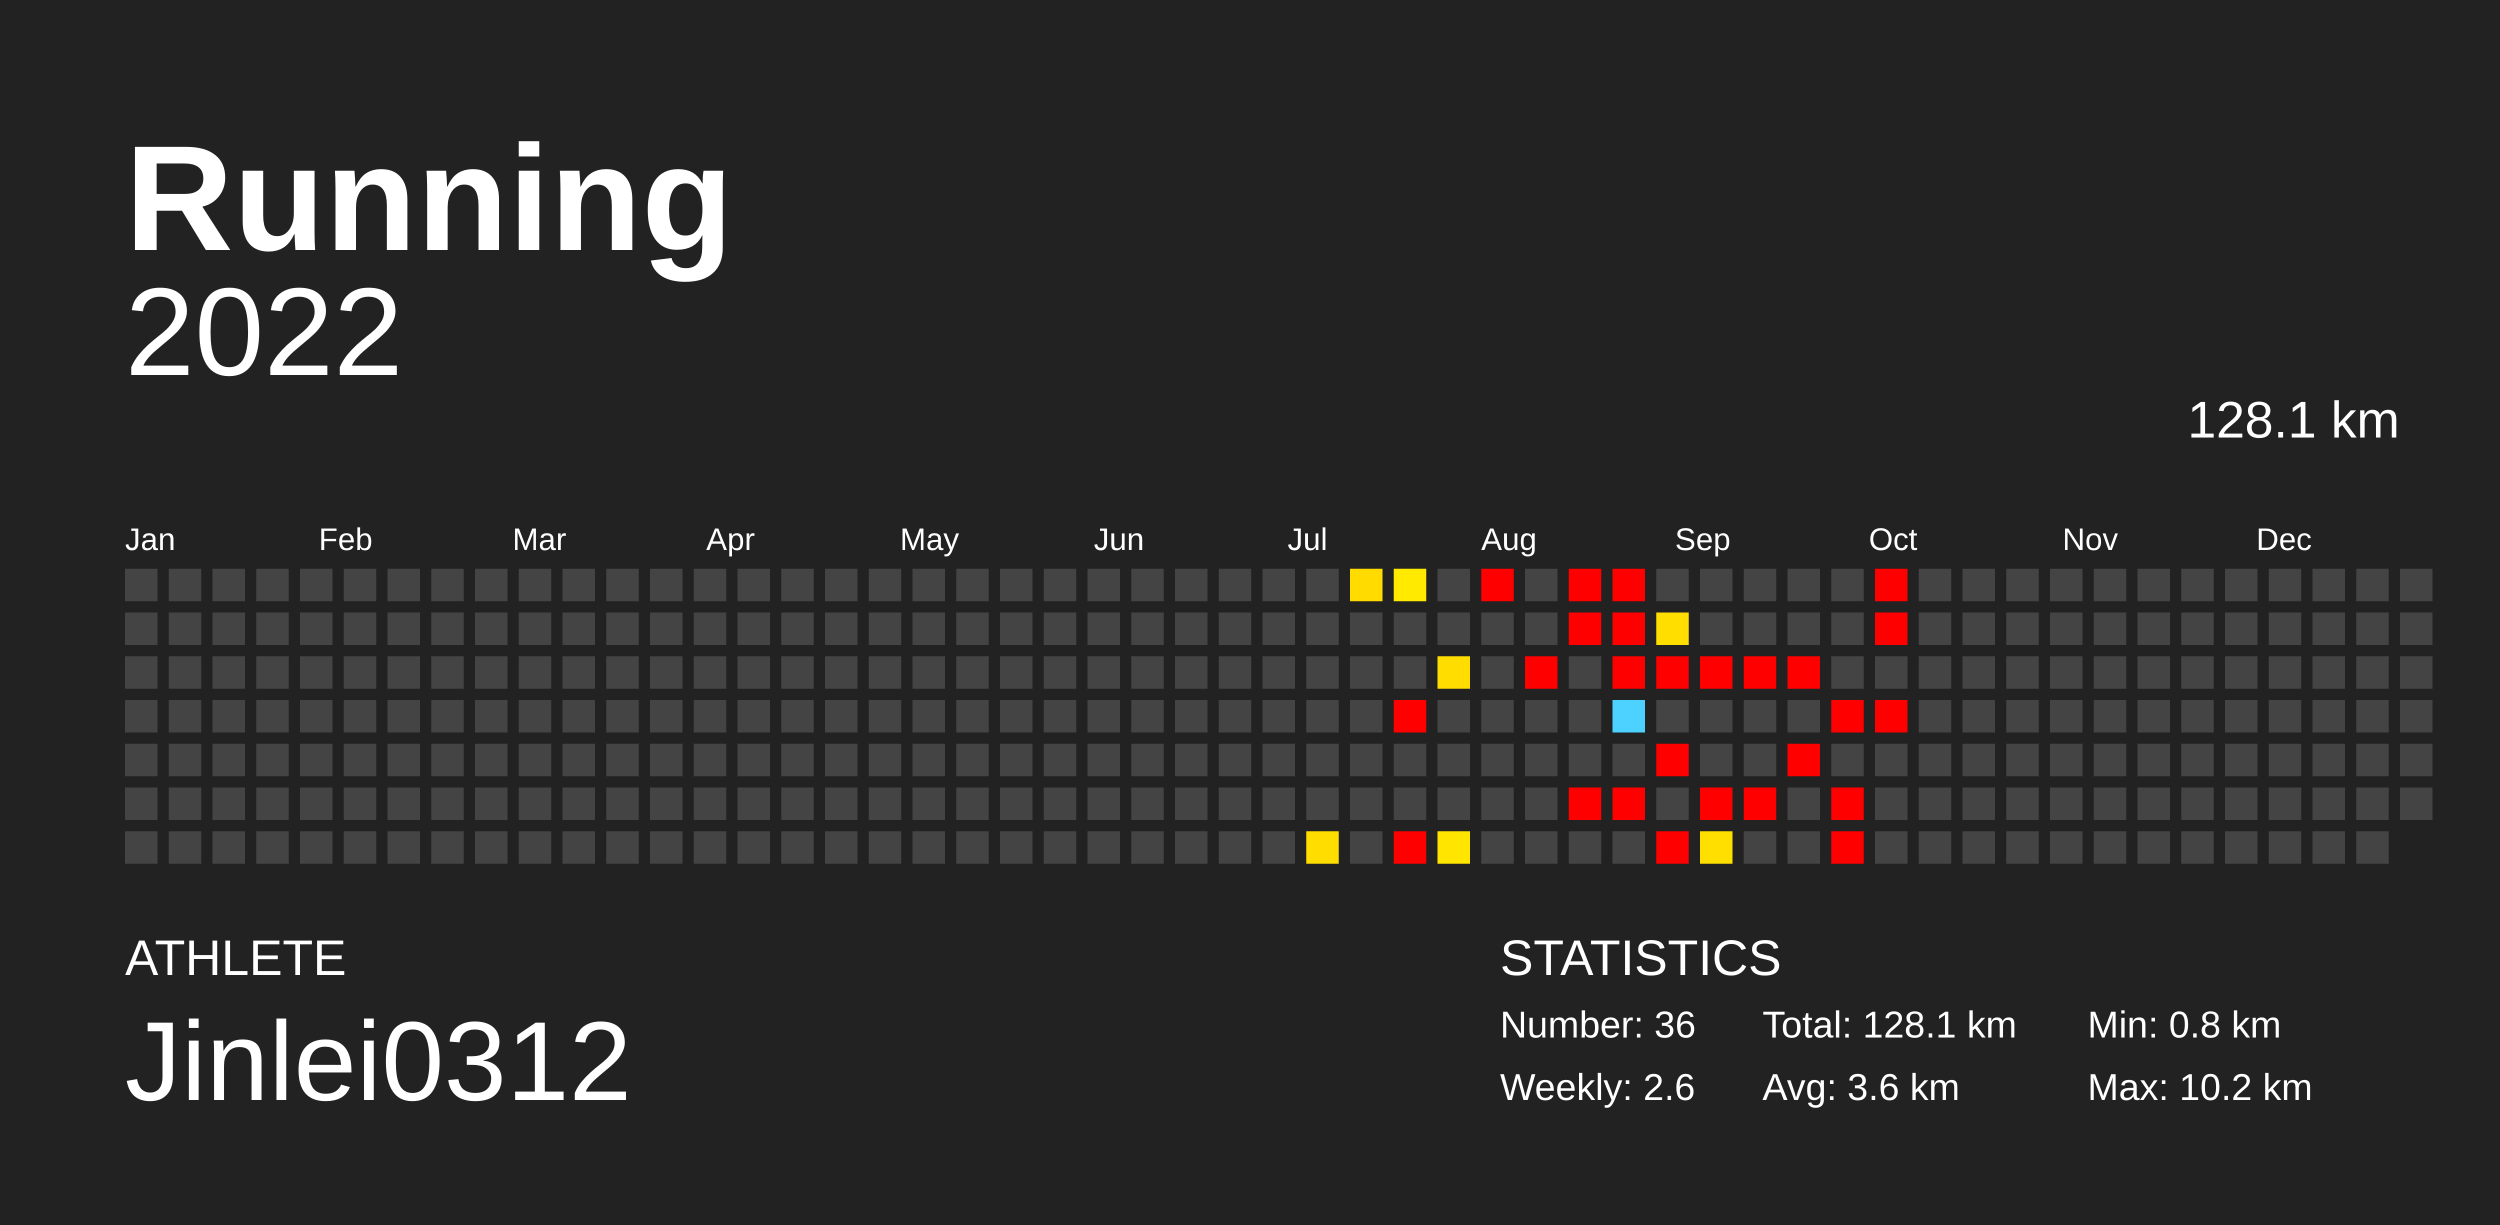
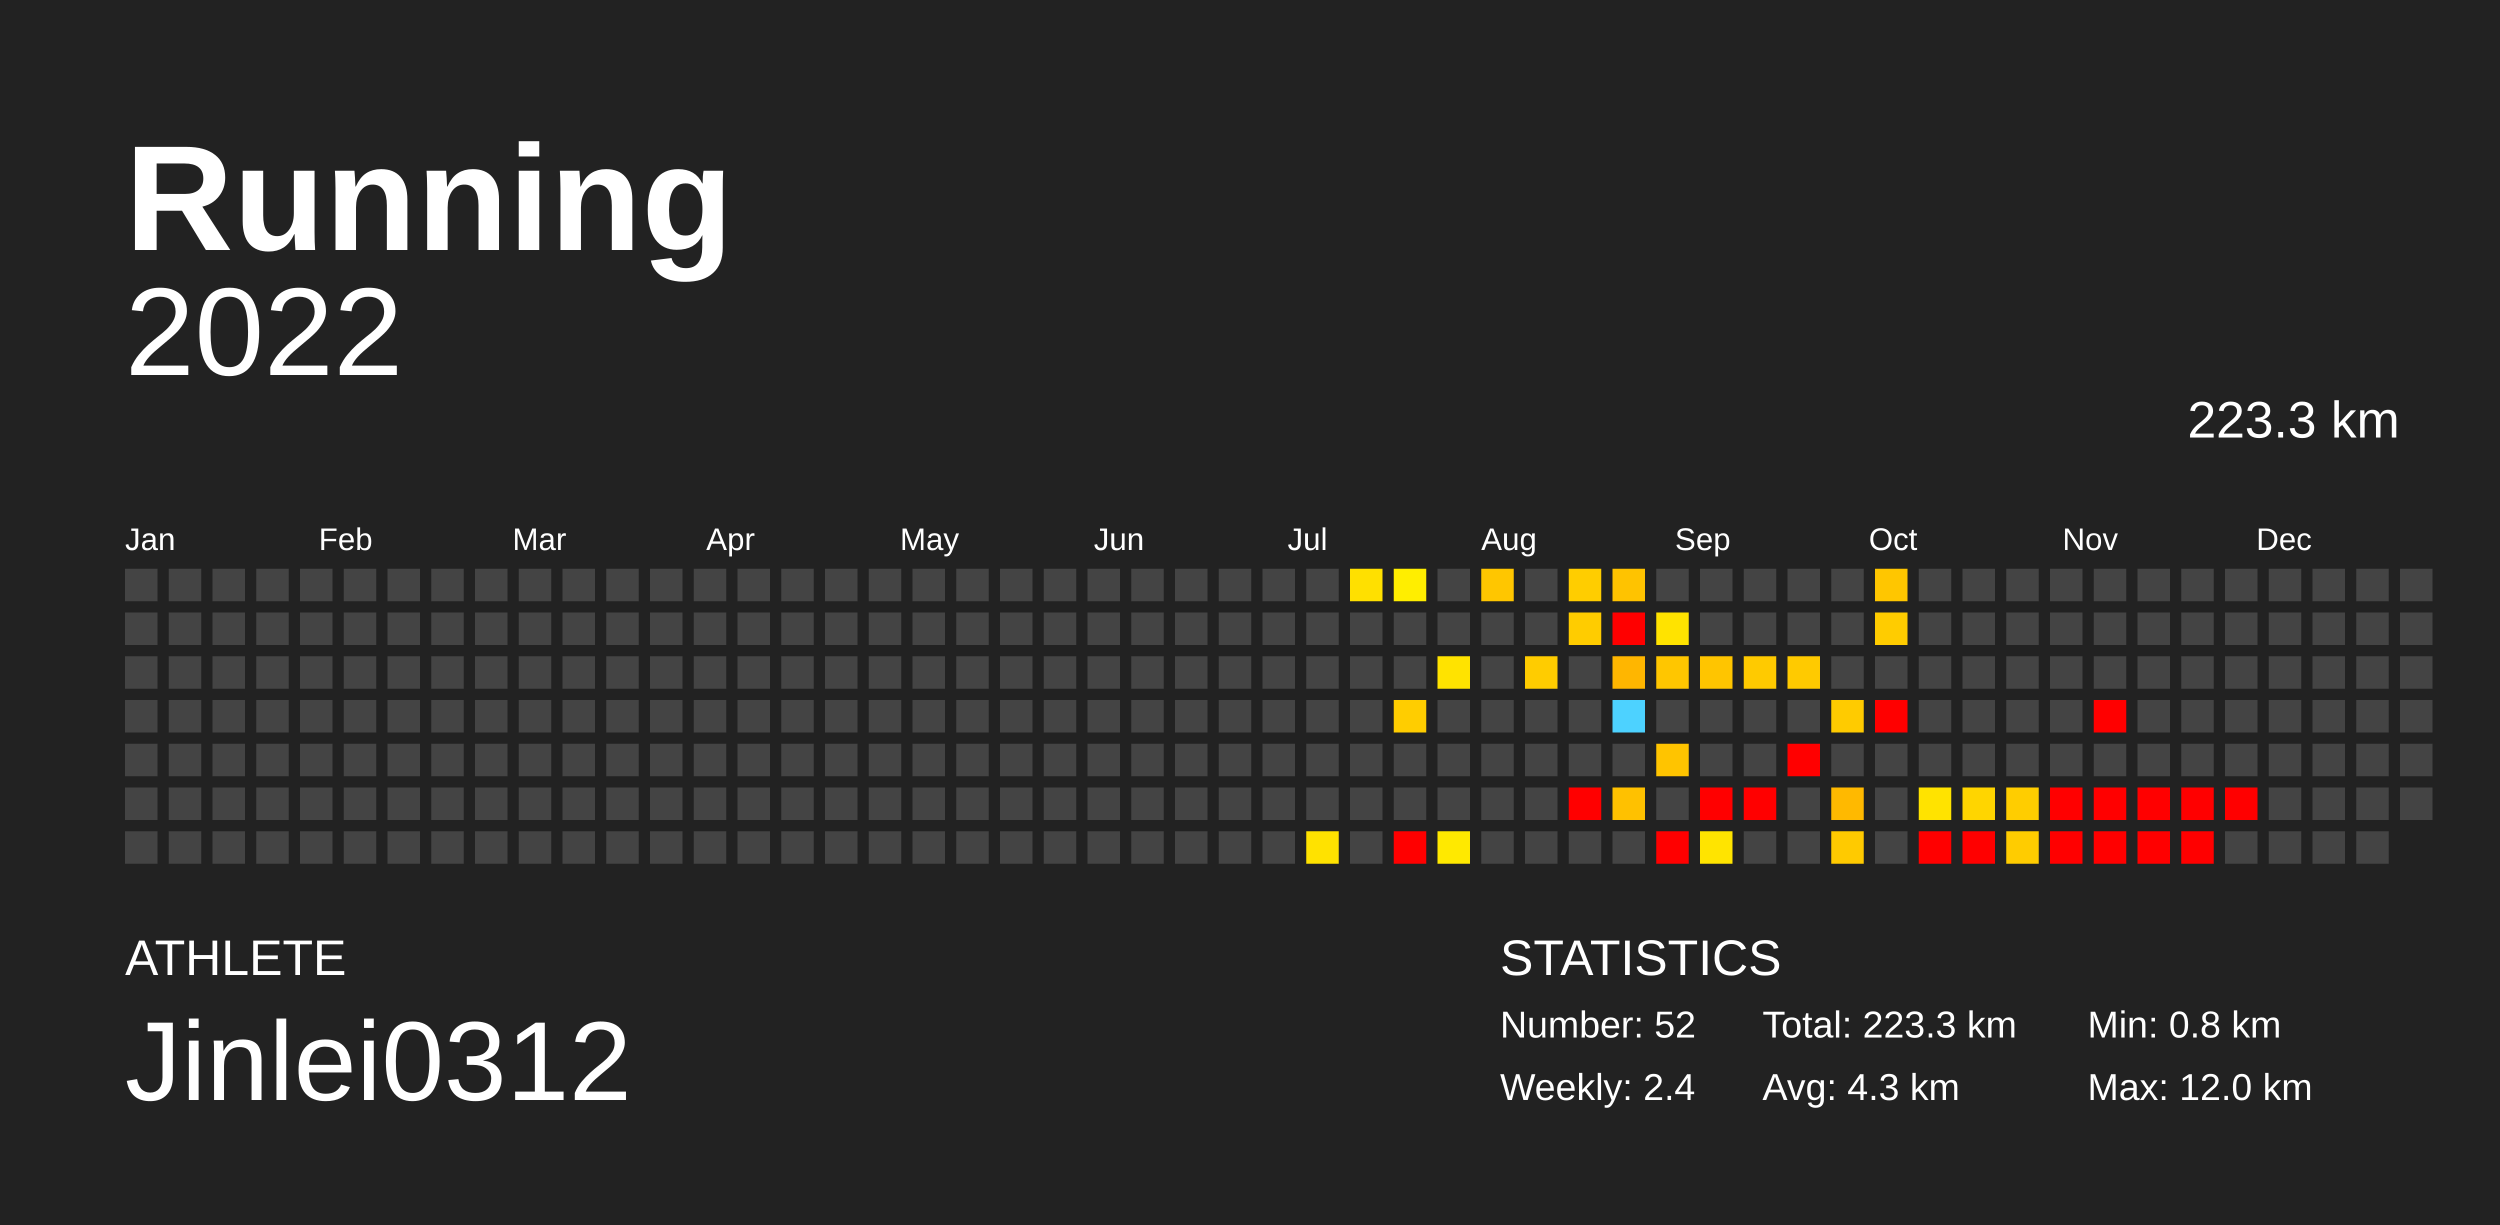
<svg xmlns="http://www.w3.org/2000/svg" baseProfile="full" height="98mm" version="1.1" viewBox="0,0,200,98" width="200mm">
  <defs />
  <rect fill="#222222" height="98" width="200" x="0" y="0" />
  <text fill="#FFFFFF" style="font-size:12px; font-family:Arial; font-weight:bold;" x="10" y="20">Running</text>
  <text fill="#FFFFFF" style="font-size:4px; font-family:Arial" x="10" y="78">ATHLETE</text>
  <text fill="#FFFFFF" style="font-size:9px; font-family:Arial" x="10" y="88">Jinlei0312</text>
  <text fill="#FFFFFF" style="font-size:4px; font-family:Arial" x="120" y="78">STATISTICS</text>
-   <text fill="#FFFFFF" style="font-size:3px; font-family:Arial" x="120" y="83">Number: 36</text>
-   <text fill="#FFFFFF" style="font-size:3px; font-family:Arial" x="120" y="88">Weekly: 2.6</text>
-   <text fill="#FFFFFF" style="font-size:3px; font-family:Arial" x="141" y="83">Total: 128.1 km</text>
-   <text fill="#FFFFFF" style="font-size:3px; font-family:Arial" x="141" y="88">Avg: 3.6 km</text>
+   <text fill="#FFFFFF" style="font-size:3px; font-family:Arial" x="120" y="83">Number: 52</text>
+   <text fill="#FFFFFF" style="font-size:3px; font-family:Arial" x="120" y="88">Weekly: 2.4</text>
+   <text fill="#FFFFFF" style="font-size:3px; font-family:Arial" x="141" y="83">Total: 223.3 km</text>
+   <text fill="#FFFFFF" style="font-size:3px; font-family:Arial" x="141" y="88">Avg: 4.3 km</text>
  <text fill="#FFFFFF" style="font-size:3px; font-family:Arial" x="167" y="83">Min: 0.8 km</text>
-   <text fill="#FFFFFF" style="font-size:3px; font-family:Arial" x="167" y="88">Max: 10.2 km</text>
+   <text fill="#FFFFFF" style="font-size:3px; font-family:Arial" x="167" y="88">Max: 12.0 km</text>
  <text alignment-baseline="hanging" fill="#FFFFFF" style="font-size:10.0px; font-family:Arial;" x="10" y="30">2022</text>
-   <text alignment-baseline="hanging" fill="#FFFFFF" style="font-size:4.125px; font-family:Arial;" x="175" y="35">128.1 km</text>
+   <text alignment-baseline="hanging" fill="#FFFFFF" style="font-size:4.125px; font-family:Arial;" x="175" y="35">223.3 km</text>
  <text fill="#FFFFFF" style="font-size:2.5px; font-family:Arial" x="10.0" y="44">Jan</text>
  <text fill="#FFFFFF" style="font-size:2.5px; font-family:Arial" x="25.5" y="44">Feb</text>
  <text fill="#FFFFFF" style="font-size:2.5px; font-family:Arial" x="41.0" y="44">Mar</text>
  <text fill="#FFFFFF" style="font-size:2.5px; font-family:Arial" x="56.5" y="44">Apr</text>
  <text fill="#FFFFFF" style="font-size:2.5px; font-family:Arial" x="72.0" y="44">May</text>
  <text fill="#FFFFFF" style="font-size:2.5px; font-family:Arial" x="87.5" y="44">Jun</text>
  <text fill="#FFFFFF" style="font-size:2.5px; font-family:Arial" x="103.0" y="44">Jul</text>
  <text fill="#FFFFFF" style="font-size:2.5px; font-family:Arial" x="118.5" y="44">Aug</text>
  <text fill="#FFFFFF" style="font-size:2.5px; font-family:Arial" x="134.0" y="44">Sep</text>
  <text fill="#FFFFFF" style="font-size:2.5px; font-family:Arial" x="149.5" y="44">Oct</text>
  <text fill="#FFFFFF" style="font-size:2.5px; font-family:Arial" x="165.0" y="44">Nov</text>
  <text fill="#FFFFFF" style="font-size:2.5px; font-family:Arial" x="180.5" y="44">Dec</text>
  <rect fill="#444444" height="2.6" width="2.6" x="10.0" y="45.5" />
  <rect fill="#444444" height="2.6" width="2.6" x="10.0" y="49.0" />
  <rect fill="#444444" height="2.6" width="2.6" x="10.0" y="52.5" />
  <rect fill="#444444" height="2.6" width="2.6" x="10.0" y="56.0" />
  <rect fill="#444444" height="2.6" width="2.6" x="10.0" y="59.5" />
  <rect fill="#444444" height="2.6" width="2.6" x="10.0" y="63.0" />
  <rect fill="#444444" height="2.6" width="2.6" x="10.0" y="66.5" />
  <rect fill="#444444" height="2.6" width="2.6" x="13.5" y="45.5" />
  <rect fill="#444444" height="2.6" width="2.6" x="13.5" y="49.0" />
  <rect fill="#444444" height="2.6" width="2.6" x="13.5" y="52.5" />
  <rect fill="#444444" height="2.6" width="2.6" x="13.5" y="56.0" />
  <rect fill="#444444" height="2.6" width="2.6" x="13.5" y="59.5" />
  <rect fill="#444444" height="2.6" width="2.6" x="13.5" y="63.0" />
  <rect fill="#444444" height="2.6" width="2.6" x="13.5" y="66.5" />
  <rect fill="#444444" height="2.6" width="2.6" x="17.0" y="45.5" />
  <rect fill="#444444" height="2.6" width="2.6" x="17.0" y="49.0" />
  <rect fill="#444444" height="2.6" width="2.6" x="17.0" y="52.5" />
  <rect fill="#444444" height="2.6" width="2.6" x="17.0" y="56.0" />
  <rect fill="#444444" height="2.6" width="2.6" x="17.0" y="59.5" />
  <rect fill="#444444" height="2.6" width="2.6" x="17.0" y="63.0" />
  <rect fill="#444444" height="2.6" width="2.6" x="17.0" y="66.5" />
  <rect fill="#444444" height="2.6" width="2.6" x="20.5" y="45.5" />
  <rect fill="#444444" height="2.6" width="2.6" x="20.5" y="49.0" />
  <rect fill="#444444" height="2.6" width="2.6" x="20.5" y="52.5" />
  <rect fill="#444444" height="2.6" width="2.6" x="20.5" y="56.0" />
  <rect fill="#444444" height="2.6" width="2.6" x="20.5" y="59.5" />
  <rect fill="#444444" height="2.6" width="2.6" x="20.5" y="63.0" />
  <rect fill="#444444" height="2.6" width="2.6" x="20.5" y="66.5" />
  <rect fill="#444444" height="2.6" width="2.6" x="24.0" y="45.5" />
  <rect fill="#444444" height="2.6" width="2.6" x="24.0" y="49.0" />
  <rect fill="#444444" height="2.6" width="2.6" x="24.0" y="52.5" />
  <rect fill="#444444" height="2.6" width="2.6" x="24.0" y="56.0" />
  <rect fill="#444444" height="2.6" width="2.6" x="24.0" y="59.5" />
  <rect fill="#444444" height="2.6" width="2.6" x="24.0" y="63.0" />
  <rect fill="#444444" height="2.6" width="2.6" x="24.0" y="66.5" />
  <rect fill="#444444" height="2.6" width="2.6" x="27.5" y="45.5" />
  <rect fill="#444444" height="2.6" width="2.6" x="27.5" y="49.0" />
  <rect fill="#444444" height="2.6" width="2.6" x="27.5" y="52.5" />
  <rect fill="#444444" height="2.6" width="2.6" x="27.5" y="56.0" />
  <rect fill="#444444" height="2.6" width="2.6" x="27.5" y="59.5" />
  <rect fill="#444444" height="2.6" width="2.6" x="27.5" y="63.0" />
  <rect fill="#444444" height="2.6" width="2.6" x="27.5" y="66.5" />
  <rect fill="#444444" height="2.6" width="2.6" x="31.0" y="45.5" />
  <rect fill="#444444" height="2.6" width="2.6" x="31.0" y="49.0" />
  <rect fill="#444444" height="2.6" width="2.6" x="31.0" y="52.5" />
  <rect fill="#444444" height="2.6" width="2.6" x="31.0" y="56.0" />
  <rect fill="#444444" height="2.6" width="2.6" x="31.0" y="59.5" />
  <rect fill="#444444" height="2.6" width="2.6" x="31.0" y="63.0" />
  <rect fill="#444444" height="2.6" width="2.6" x="31.0" y="66.5" />
  <rect fill="#444444" height="2.6" width="2.6" x="34.5" y="45.5" />
  <rect fill="#444444" height="2.6" width="2.6" x="34.5" y="49.0" />
  <rect fill="#444444" height="2.6" width="2.6" x="34.5" y="52.5" />
  <rect fill="#444444" height="2.6" width="2.6" x="34.5" y="56.0" />
  <rect fill="#444444" height="2.6" width="2.6" x="34.5" y="59.5" />
  <rect fill="#444444" height="2.6" width="2.6" x="34.5" y="63.0" />
  <rect fill="#444444" height="2.6" width="2.6" x="34.5" y="66.5" />
  <rect fill="#444444" height="2.6" width="2.6" x="38.0" y="45.5" />
  <rect fill="#444444" height="2.6" width="2.6" x="38.0" y="49.0" />
  <rect fill="#444444" height="2.6" width="2.6" x="38.0" y="52.5" />
  <rect fill="#444444" height="2.6" width="2.6" x="38.0" y="56.0" />
  <rect fill="#444444" height="2.6" width="2.6" x="38.0" y="59.5" />
  <rect fill="#444444" height="2.6" width="2.6" x="38.0" y="63.0" />
  <rect fill="#444444" height="2.6" width="2.6" x="38.0" y="66.5" />
  <rect fill="#444444" height="2.6" width="2.6" x="41.5" y="45.5" />
  <rect fill="#444444" height="2.6" width="2.6" x="41.5" y="49.0" />
  <rect fill="#444444" height="2.6" width="2.6" x="41.5" y="52.5" />
  <rect fill="#444444" height="2.6" width="2.6" x="41.5" y="56.0" />
  <rect fill="#444444" height="2.6" width="2.6" x="41.5" y="59.5" />
  <rect fill="#444444" height="2.6" width="2.6" x="41.5" y="63.0" />
  <rect fill="#444444" height="2.6" width="2.6" x="41.5" y="66.5" />
  <rect fill="#444444" height="2.6" width="2.6" x="45.0" y="45.5" />
  <rect fill="#444444" height="2.6" width="2.6" x="45.0" y="49.0" />
  <rect fill="#444444" height="2.6" width="2.6" x="45.0" y="52.5" />
  <rect fill="#444444" height="2.6" width="2.6" x="45.0" y="56.0" />
  <rect fill="#444444" height="2.6" width="2.6" x="45.0" y="59.5" />
  <rect fill="#444444" height="2.6" width="2.6" x="45.0" y="63.0" />
  <rect fill="#444444" height="2.6" width="2.6" x="45.0" y="66.5" />
  <rect fill="#444444" height="2.6" width="2.6" x="48.5" y="45.5" />
  <rect fill="#444444" height="2.6" width="2.6" x="48.5" y="49.0" />
  <rect fill="#444444" height="2.6" width="2.6" x="48.5" y="52.5" />
  <rect fill="#444444" height="2.6" width="2.6" x="48.5" y="56.0" />
  <rect fill="#444444" height="2.6" width="2.6" x="48.5" y="59.5" />
  <rect fill="#444444" height="2.6" width="2.6" x="48.5" y="63.0" />
  <rect fill="#444444" height="2.6" width="2.6" x="48.5" y="66.5" />
  <rect fill="#444444" height="2.6" width="2.6" x="52.0" y="45.5" />
  <rect fill="#444444" height="2.6" width="2.6" x="52.0" y="49.0" />
  <rect fill="#444444" height="2.6" width="2.6" x="52.0" y="52.5" />
  <rect fill="#444444" height="2.6" width="2.6" x="52.0" y="56.0" />
  <rect fill="#444444" height="2.6" width="2.6" x="52.0" y="59.5" />
  <rect fill="#444444" height="2.6" width="2.6" x="52.0" y="63.0" />
  <rect fill="#444444" height="2.6" width="2.6" x="52.0" y="66.5" />
  <rect fill="#444444" height="2.6" width="2.6" x="55.5" y="45.5" />
  <rect fill="#444444" height="2.6" width="2.6" x="55.5" y="49.0" />
  <rect fill="#444444" height="2.6" width="2.6" x="55.5" y="52.5" />
  <rect fill="#444444" height="2.6" width="2.6" x="55.5" y="56.0" />
  <rect fill="#444444" height="2.6" width="2.6" x="55.5" y="59.5" />
  <rect fill="#444444" height="2.6" width="2.6" x="55.5" y="63.0" />
  <rect fill="#444444" height="2.6" width="2.6" x="55.5" y="66.5" />
  <rect fill="#444444" height="2.6" width="2.6" x="59.0" y="45.5" />
  <rect fill="#444444" height="2.6" width="2.6" x="59.0" y="49.0" />
  <rect fill="#444444" height="2.6" width="2.6" x="59.0" y="52.5" />
  <rect fill="#444444" height="2.6" width="2.6" x="59.0" y="56.0" />
  <rect fill="#444444" height="2.6" width="2.6" x="59.0" y="59.5" />
  <rect fill="#444444" height="2.6" width="2.6" x="59.0" y="63.0" />
  <rect fill="#444444" height="2.6" width="2.6" x="59.0" y="66.5" />
  <rect fill="#444444" height="2.6" width="2.6" x="62.5" y="45.5" />
  <rect fill="#444444" height="2.6" width="2.6" x="62.5" y="49.0" />
  <rect fill="#444444" height="2.6" width="2.6" x="62.5" y="52.5" />
  <rect fill="#444444" height="2.6" width="2.6" x="62.5" y="56.0" />
  <rect fill="#444444" height="2.6" width="2.6" x="62.5" y="59.5" />
  <rect fill="#444444" height="2.6" width="2.6" x="62.5" y="63.0" />
  <rect fill="#444444" height="2.6" width="2.6" x="62.5" y="66.5" />
  <rect fill="#444444" height="2.6" width="2.6" x="66.0" y="45.5" />
  <rect fill="#444444" height="2.6" width="2.6" x="66.0" y="49.0" />
  <rect fill="#444444" height="2.6" width="2.6" x="66.0" y="52.5" />
  <rect fill="#444444" height="2.6" width="2.6" x="66.0" y="56.0" />
  <rect fill="#444444" height="2.6" width="2.6" x="66.0" y="59.5" />
  <rect fill="#444444" height="2.6" width="2.6" x="66.0" y="63.0" />
  <rect fill="#444444" height="2.6" width="2.6" x="66.0" y="66.5" />
  <rect fill="#444444" height="2.6" width="2.6" x="69.5" y="45.5" />
  <rect fill="#444444" height="2.6" width="2.6" x="69.5" y="49.0" />
  <rect fill="#444444" height="2.6" width="2.6" x="69.5" y="52.5" />
  <rect fill="#444444" height="2.6" width="2.6" x="69.5" y="56.0" />
  <rect fill="#444444" height="2.6" width="2.6" x="69.5" y="59.5" />
  <rect fill="#444444" height="2.6" width="2.6" x="69.5" y="63.0" />
  <rect fill="#444444" height="2.6" width="2.6" x="69.5" y="66.5" />
  <rect fill="#444444" height="2.6" width="2.6" x="73.0" y="45.5" />
  <rect fill="#444444" height="2.6" width="2.6" x="73.0" y="49.0" />
  <rect fill="#444444" height="2.6" width="2.6" x="73.0" y="52.5" />
  <rect fill="#444444" height="2.6" width="2.6" x="73.0" y="56.0" />
  <rect fill="#444444" height="2.6" width="2.6" x="73.0" y="59.5" />
  <rect fill="#444444" height="2.6" width="2.6" x="73.0" y="63.0" />
  <rect fill="#444444" height="2.6" width="2.6" x="73.0" y="66.5" />
  <rect fill="#444444" height="2.6" width="2.6" x="76.5" y="45.5" />
  <rect fill="#444444" height="2.6" width="2.6" x="76.5" y="49.0" />
  <rect fill="#444444" height="2.6" width="2.6" x="76.5" y="52.5" />
  <rect fill="#444444" height="2.6" width="2.6" x="76.5" y="56.0" />
  <rect fill="#444444" height="2.6" width="2.6" x="76.5" y="59.5" />
  <rect fill="#444444" height="2.6" width="2.6" x="76.5" y="63.0" />
  <rect fill="#444444" height="2.6" width="2.6" x="76.5" y="66.5" />
  <rect fill="#444444" height="2.6" width="2.6" x="80.0" y="45.5" />
  <rect fill="#444444" height="2.6" width="2.6" x="80.0" y="49.0" />
  <rect fill="#444444" height="2.6" width="2.6" x="80.0" y="52.5" />
  <rect fill="#444444" height="2.6" width="2.6" x="80.0" y="56.0" />
  <rect fill="#444444" height="2.6" width="2.6" x="80.0" y="59.5" />
  <rect fill="#444444" height="2.6" width="2.6" x="80.0" y="63.0" />
  <rect fill="#444444" height="2.6" width="2.6" x="80.0" y="66.5" />
  <rect fill="#444444" height="2.6" width="2.6" x="83.5" y="45.5" />
  <rect fill="#444444" height="2.6" width="2.6" x="83.5" y="49.0" />
  <rect fill="#444444" height="2.6" width="2.6" x="83.5" y="52.5" />
  <rect fill="#444444" height="2.6" width="2.6" x="83.5" y="56.0" />
  <rect fill="#444444" height="2.6" width="2.6" x="83.5" y="59.5" />
  <rect fill="#444444" height="2.6" width="2.6" x="83.5" y="63.0" />
  <rect fill="#444444" height="2.6" width="2.6" x="83.5" y="66.5" />
  <rect fill="#444444" height="2.6" width="2.6" x="87.0" y="45.5" />
  <rect fill="#444444" height="2.6" width="2.6" x="87.0" y="49.0" />
  <rect fill="#444444" height="2.6" width="2.6" x="87.0" y="52.5" />
  <rect fill="#444444" height="2.6" width="2.6" x="87.0" y="56.0" />
  <rect fill="#444444" height="2.6" width="2.6" x="87.0" y="59.5" />
  <rect fill="#444444" height="2.6" width="2.6" x="87.0" y="63.0" />
  <rect fill="#444444" height="2.6" width="2.6" x="87.0" y="66.5" />
  <rect fill="#444444" height="2.6" width="2.6" x="90.5" y="45.5" />
  <rect fill="#444444" height="2.6" width="2.6" x="90.5" y="49.0" />
  <rect fill="#444444" height="2.6" width="2.6" x="90.5" y="52.5" />
  <rect fill="#444444" height="2.6" width="2.6" x="90.5" y="56.0" />
  <rect fill="#444444" height="2.6" width="2.6" x="90.5" y="59.5" />
  <rect fill="#444444" height="2.6" width="2.6" x="90.5" y="63.0" />
  <rect fill="#444444" height="2.6" width="2.6" x="90.5" y="66.5" />
  <rect fill="#444444" height="2.6" width="2.6" x="94.0" y="45.5" />
  <rect fill="#444444" height="2.6" width="2.6" x="94.0" y="49.0" />
  <rect fill="#444444" height="2.6" width="2.6" x="94.0" y="52.5" />
  <rect fill="#444444" height="2.6" width="2.6" x="94.0" y="56.0" />
  <rect fill="#444444" height="2.6" width="2.6" x="94.0" y="59.5" />
  <rect fill="#444444" height="2.6" width="2.6" x="94.0" y="63.0" />
  <rect fill="#444444" height="2.6" width="2.6" x="94.0" y="66.5" />
  <rect fill="#444444" height="2.6" width="2.6" x="97.5" y="45.5" />
  <rect fill="#444444" height="2.6" width="2.6" x="97.5" y="49.0" />
  <rect fill="#444444" height="2.6" width="2.6" x="97.5" y="52.5" />
  <rect fill="#444444" height="2.6" width="2.6" x="97.5" y="56.0" />
  <rect fill="#444444" height="2.6" width="2.6" x="97.5" y="59.5" />
  <rect fill="#444444" height="2.6" width="2.6" x="97.5" y="63.0" />
  <rect fill="#444444" height="2.6" width="2.6" x="97.5" y="66.5" />
  <rect fill="#444444" height="2.6" width="2.6" x="101.0" y="45.5" />
  <rect fill="#444444" height="2.6" width="2.6" x="101.0" y="49.0" />
  <rect fill="#444444" height="2.6" width="2.6" x="101.0" y="52.5" />
  <rect fill="#444444" height="2.6" width="2.6" x="101.0" y="56.0" />
  <rect fill="#444444" height="2.6" width="2.6" x="101.0" y="59.5" />
  <rect fill="#444444" height="2.6" width="2.6" x="101.0" y="63.0" />
  <rect fill="#444444" height="2.6" width="2.6" x="101.0" y="66.5" />
  <rect fill="#444444" height="2.6" width="2.6" x="104.5" y="45.5" />
  <rect fill="#444444" height="2.6" width="2.6" x="104.5" y="49.0" />
  <rect fill="#444444" height="2.6" width="2.6" x="104.5" y="52.5" />
  <rect fill="#444444" height="2.6" width="2.6" x="104.5" y="56.0" />
  <rect fill="#444444" height="2.6" width="2.6" x="104.5" y="59.5" />
  <rect fill="#444444" height="2.6" width="2.6" x="104.5" y="63.0" />
-   <rect fill="#ffdd00" height="2.6" width="2.6" x="104.5" y="66.5" />
-   <rect fill="#ffdb00" height="2.6" width="2.6" x="108.0" y="45.5" />
+   <rect fill="#ffe200" height="2.6" width="2.6" x="104.5" y="66.5" />
+   <rect fill="#ffe000" height="2.6" width="2.6" x="108.0" y="45.5" />
  <rect fill="#444444" height="2.6" width="2.6" x="108.0" y="49.0" />
  <rect fill="#444444" height="2.6" width="2.6" x="108.0" y="52.5" />
  <rect fill="#444444" height="2.6" width="2.6" x="108.0" y="56.0" />
  <rect fill="#444444" height="2.6" width="2.6" x="108.0" y="59.5" />
  <rect fill="#444444" height="2.6" width="2.6" x="108.0" y="63.0" />
  <rect fill="#444444" height="2.6" width="2.6" x="108.0" y="66.5" />
-   <rect fill="#ffea00" height="2.6" width="2.6" x="111.5" y="45.5" />
+   <rect fill="#ffee00" height="2.6" width="2.6" x="111.5" y="45.5" />
  <rect fill="#444444" height="2.6" width="2.6" x="111.5" y="49.0" />
  <rect fill="#444444" height="2.6" width="2.6" x="111.5" y="52.5" />
-   <rect fill="red" height="2.6" width="2.6" x="111.5" y="56.0" />
+   <rect fill="#ffcd00" height="2.6" width="2.6" x="111.5" y="56.0" />
  <rect fill="#444444" height="2.6" width="2.6" x="111.5" y="59.5" />
  <rect fill="#444444" height="2.6" width="2.6" x="111.5" y="63.0" />
  <rect fill="red" height="2.6" width="2.6" x="111.5" y="66.5" />
  <rect fill="#444444" height="2.6" width="2.6" x="115.0" y="45.5" />
  <rect fill="#444444" height="2.6" width="2.6" x="115.0" y="49.0" />
-   <rect fill="#ffdd00" height="2.6" width="2.6" x="115.0" y="52.5" />
+   <rect fill="#ffe300" height="2.6" width="2.6" x="115.0" y="52.5" />
  <rect fill="#444444" height="2.6" width="2.6" x="115.0" y="56.0" />
  <rect fill="#444444" height="2.6" width="2.6" x="115.0" y="59.5" />
  <rect fill="#444444" height="2.6" width="2.6" x="115.0" y="63.0" />
-   <rect fill="#ffe500" height="2.6" width="2.6" x="115.0" y="66.5" />
-   <rect fill="red" height="2.6" width="2.6" x="118.5" y="45.5" />
+   <rect fill="#ffe900" height="2.6" width="2.6" x="115.0" y="66.5" />
+   <rect fill="#ffc600" height="2.6" width="2.6" x="118.5" y="45.5" />
  <rect fill="#444444" height="2.6" width="2.6" x="118.5" y="49.0" />
  <rect fill="#444444" height="2.6" width="2.6" x="118.5" y="52.5" />
  <rect fill="#444444" height="2.6" width="2.6" x="118.5" y="56.0" />
  <rect fill="#444444" height="2.6" width="2.6" x="118.5" y="59.5" />
  <rect fill="#444444" height="2.6" width="2.6" x="118.5" y="63.0" />
  <rect fill="#444444" height="2.6" width="2.6" x="118.5" y="66.5" />
  <rect fill="#444444" height="2.6" width="2.6" x="122.0" y="45.5" />
  <rect fill="#444444" height="2.6" width="2.6" x="122.0" y="49.0" />
-   <rect fill="red" height="2.6" width="2.6" x="122.0" y="52.5" />
+   <rect fill="#ffcc00" height="2.6" width="2.6" x="122.0" y="52.5" />
  <rect fill="#444444" height="2.6" width="2.6" x="122.0" y="56.0" />
  <rect fill="#444444" height="2.6" width="2.6" x="122.0" y="59.5" />
  <rect fill="#444444" height="2.6" width="2.6" x="122.0" y="63.0" />
  <rect fill="#444444" height="2.6" width="2.6" x="122.0" y="66.5" />
-   <rect fill="red" height="2.6" width="2.6" x="125.5" y="45.5" />
-   <rect fill="red" height="2.6" width="2.6" x="125.5" y="49.0" />
+   <rect fill="#ffcd00" height="2.6" width="2.6" x="125.5" y="45.5" />
+   <rect fill="#ffcc00" height="2.6" width="2.6" x="125.5" y="49.0" />
  <rect fill="#444444" height="2.6" width="2.6" x="125.5" y="52.5" />
  <rect fill="#444444" height="2.6" width="2.6" x="125.5" y="56.0" />
  <rect fill="#444444" height="2.6" width="2.6" x="125.5" y="59.5" />
  <rect fill="red" height="2.6" width="2.6" x="125.5" y="63.0" />
  <rect fill="#444444" height="2.6" width="2.6" x="125.5" y="66.5" />
-   <rect fill="red" height="2.6" width="2.6" x="129.0" y="45.5" />
+   <rect fill="#ffc300" height="2.6" width="2.6" x="129.0" y="45.5" />
  <rect fill="red" height="2.6" width="2.6" x="129.0" y="49.0" />
-   <rect fill="red" height="2.6" width="2.6" x="129.0" y="52.5" />
+   <rect fill="#ffb600" height="2.6" width="2.6" x="129.0" y="52.5" />
  <rect fill="#4dd2ff" height="2.6" width="2.6" x="129.0" y="56.0" />
  <rect fill="#444444" height="2.6" width="2.6" x="129.0" y="59.5" />
-   <rect fill="red" height="2.6" width="2.6" x="129.0" y="63.0" />
+   <rect fill="#ffc100" height="2.6" width="2.6" x="129.0" y="63.0" />
  <rect fill="#444444" height="2.6" width="2.6" x="129.0" y="66.5" />
  <rect fill="#444444" height="2.6" width="2.6" x="132.5" y="45.5" />
-   <rect fill="#ffde00" height="2.6" width="2.6" x="132.5" y="49.0" />
-   <rect fill="red" height="2.6" width="2.6" x="132.5" y="52.5" />
+   <rect fill="#ffe300" height="2.6" width="2.6" x="132.5" y="49.0" />
+   <rect fill="#ffc600" height="2.6" width="2.6" x="132.5" y="52.5" />
  <rect fill="#444444" height="2.6" width="2.6" x="132.5" y="56.0" />
-   <rect fill="red" height="2.6" width="2.6" x="132.5" y="59.5" />
+   <rect fill="#ffc400" height="2.6" width="2.6" x="132.5" y="59.5" />
  <rect fill="#444444" height="2.6" width="2.6" x="132.5" y="63.0" />
  <rect fill="red" height="2.6" width="2.6" x="132.5" y="66.5" />
  <rect fill="#444444" height="2.6" width="2.6" x="136.0" y="45.5" />
  <rect fill="#444444" height="2.6" width="2.6" x="136.0" y="49.0" />
-   <rect fill="red" height="2.6" width="2.6" x="136.0" y="52.5" />
+   <rect fill="#ffc500" height="2.6" width="2.6" x="136.0" y="52.5" />
  <rect fill="#444444" height="2.6" width="2.6" x="136.0" y="56.0" />
  <rect fill="#444444" height="2.6" width="2.6" x="136.0" y="59.5" />
  <rect fill="red" height="2.6" width="2.6" x="136.0" y="63.0" />
-   <rect fill="#ffdf00" height="2.6" width="2.6" x="136.0" y="66.5" />
+   <rect fill="#ffe400" height="2.6" width="2.6" x="136.0" y="66.5" />
  <rect fill="#444444" height="2.6" width="2.6" x="139.5" y="45.5" />
  <rect fill="#444444" height="2.6" width="2.6" x="139.5" y="49.0" />
-   <rect fill="red" height="2.6" width="2.6" x="139.5" y="52.5" />
+   <rect fill="#ffca00" height="2.6" width="2.6" x="139.5" y="52.5" />
  <rect fill="#444444" height="2.6" width="2.6" x="139.5" y="56.0" />
  <rect fill="#444444" height="2.6" width="2.6" x="139.5" y="59.5" />
  <rect fill="red" height="2.6" width="2.6" x="139.5" y="63.0" />
  <rect fill="#444444" height="2.6" width="2.6" x="139.5" y="66.5" />
  <rect fill="#444444" height="2.6" width="2.6" x="143.0" y="45.5" />
  <rect fill="#444444" height="2.6" width="2.6" x="143.0" y="49.0" />
-   <rect fill="red" height="2.6" width="2.6" x="143.0" y="52.5" />
+   <rect fill="#ffca00" height="2.6" width="2.6" x="143.0" y="52.5" />
  <rect fill="#444444" height="2.6" width="2.6" x="143.0" y="56.0" />
  <rect fill="red" height="2.6" width="2.6" x="143.0" y="59.5" />
  <rect fill="#444444" height="2.6" width="2.6" x="143.0" y="63.0" />
  <rect fill="#444444" height="2.6" width="2.6" x="143.0" y="66.5" />
  <rect fill="#444444" height="2.6" width="2.6" x="146.5" y="45.5" />
  <rect fill="#444444" height="2.6" width="2.6" x="146.5" y="49.0" />
  <rect fill="#444444" height="2.6" width="2.6" x="146.5" y="52.5" />
-   <rect fill="red" height="2.6" width="2.6" x="146.5" y="56.0" />
+   <rect fill="#ffcb00" height="2.6" width="2.6" x="146.5" y="56.0" />
  <rect fill="#444444" height="2.6" width="2.6" x="146.5" y="59.5" />
-   <rect fill="red" height="2.6" width="2.6" x="146.5" y="63.0" />
-   <rect fill="red" height="2.6" width="2.6" x="146.5" y="66.5" />
-   <rect fill="red" height="2.6" width="2.6" x="150.0" y="45.5" />
-   <rect fill="red" height="2.6" width="2.6" x="150.0" y="49.0" />
+   <rect fill="#ffb900" height="2.6" width="2.6" x="146.5" y="63.0" />
+   <rect fill="#ffca00" height="2.6" width="2.6" x="146.5" y="66.5" />
+   <rect fill="#ffc600" height="2.6" width="2.6" x="150.0" y="45.5" />
+   <rect fill="#ffcc00" height="2.6" width="2.6" x="150.0" y="49.0" />
  <rect fill="#444444" height="2.6" width="2.6" x="150.0" y="52.5" />
  <rect fill="red" height="2.6" width="2.6" x="150.0" y="56.0" />
  <rect fill="#444444" height="2.6" width="2.6" x="150.0" y="59.5" />
  <rect fill="#444444" height="2.6" width="2.6" x="150.0" y="63.0" />
  <rect fill="#444444" height="2.6" width="2.6" x="150.0" y="66.5" />
  <rect fill="#444444" height="2.6" width="2.6" x="153.5" y="45.5" />
  <rect fill="#444444" height="2.6" width="2.6" x="153.5" y="49.0" />
  <rect fill="#444444" height="2.6" width="2.6" x="153.5" y="52.5" />
  <rect fill="#444444" height="2.6" width="2.6" x="153.5" y="56.0" />
  <rect fill="#444444" height="2.6" width="2.6" x="153.5" y="59.5" />
-   <rect fill="#444444" height="2.6" width="2.6" x="153.5" y="63.0" />
-   <rect fill="#444444" height="2.6" width="2.6" x="153.5" y="66.5" />
+   <rect fill="#ffe300" height="2.6" width="2.6" x="153.5" y="63.0" />
+   <rect fill="red" height="2.6" width="2.6" x="153.5" y="66.5" />
  <rect fill="#444444" height="2.6" width="2.6" x="157.0" y="45.5" />
  <rect fill="#444444" height="2.6" width="2.6" x="157.0" y="49.0" />
  <rect fill="#444444" height="2.6" width="2.6" x="157.0" y="52.5" />
  <rect fill="#444444" height="2.6" width="2.6" x="157.0" y="56.0" />
  <rect fill="#444444" height="2.6" width="2.6" x="157.0" y="59.5" />
-   <rect fill="#444444" height="2.6" width="2.6" x="157.0" y="63.0" />
-   <rect fill="#444444" height="2.6" width="2.6" x="157.0" y="66.5" />
+   <rect fill="#ffd500" height="2.6" width="2.6" x="157.0" y="63.0" />
+   <rect fill="red" height="2.6" width="2.6" x="157.0" y="66.5" />
  <rect fill="#444444" height="2.6" width="2.6" x="160.5" y="45.5" />
  <rect fill="#444444" height="2.6" width="2.6" x="160.5" y="49.0" />
  <rect fill="#444444" height="2.6" width="2.6" x="160.5" y="52.5" />
  <rect fill="#444444" height="2.6" width="2.6" x="160.5" y="56.0" />
  <rect fill="#444444" height="2.6" width="2.6" x="160.5" y="59.5" />
-   <rect fill="#444444" height="2.6" width="2.6" x="160.5" y="63.0" />
-   <rect fill="#444444" height="2.6" width="2.6" x="160.5" y="66.5" />
+   <rect fill="#ffcd00" height="2.6" width="2.6" x="160.5" y="63.0" />
+   <rect fill="#ffcc00" height="2.6" width="2.6" x="160.5" y="66.5" />
  <rect fill="#444444" height="2.6" width="2.6" x="164.0" y="45.5" />
  <rect fill="#444444" height="2.6" width="2.6" x="164.0" y="49.0" />
  <rect fill="#444444" height="2.6" width="2.6" x="164.0" y="52.5" />
  <rect fill="#444444" height="2.6" width="2.6" x="164.0" y="56.0" />
  <rect fill="#444444" height="2.6" width="2.6" x="164.0" y="59.5" />
-   <rect fill="#444444" height="2.6" width="2.6" x="164.0" y="63.0" />
-   <rect fill="#444444" height="2.6" width="2.6" x="164.0" y="66.5" />
+   <rect fill="red" height="2.6" width="2.6" x="164.0" y="63.0" />
+   <rect fill="red" height="2.6" width="2.6" x="164.0" y="66.5" />
  <rect fill="#444444" height="2.6" width="2.6" x="167.5" y="45.5" />
  <rect fill="#444444" height="2.6" width="2.6" x="167.5" y="49.0" />
  <rect fill="#444444" height="2.6" width="2.6" x="167.5" y="52.5" />
-   <rect fill="#444444" height="2.6" width="2.6" x="167.5" y="56.0" />
+   <rect fill="red" height="2.6" width="2.6" x="167.5" y="56.0" />
  <rect fill="#444444" height="2.6" width="2.6" x="167.5" y="59.5" />
-   <rect fill="#444444" height="2.6" width="2.6" x="167.5" y="63.0" />
-   <rect fill="#444444" height="2.6" width="2.6" x="167.5" y="66.5" />
+   <rect fill="red" height="2.6" width="2.6" x="167.5" y="63.0" />
+   <rect fill="red" height="2.6" width="2.6" x="167.5" y="66.5" />
  <rect fill="#444444" height="2.6" width="2.6" x="171.0" y="45.5" />
  <rect fill="#444444" height="2.6" width="2.6" x="171.0" y="49.0" />
  <rect fill="#444444" height="2.6" width="2.6" x="171.0" y="52.5" />
  <rect fill="#444444" height="2.6" width="2.6" x="171.0" y="56.0" />
  <rect fill="#444444" height="2.6" width="2.6" x="171.0" y="59.5" />
-   <rect fill="#444444" height="2.6" width="2.6" x="171.0" y="63.0" />
-   <rect fill="#444444" height="2.6" width="2.6" x="171.0" y="66.5" />
+   <rect fill="red" height="2.6" width="2.6" x="171.0" y="63.0" />
+   <rect fill="red" height="2.6" width="2.6" x="171.0" y="66.5" />
  <rect fill="#444444" height="2.6" width="2.6" x="174.5" y="45.5" />
  <rect fill="#444444" height="2.6" width="2.6" x="174.5" y="49.0" />
  <rect fill="#444444" height="2.6" width="2.6" x="174.5" y="52.5" />
  <rect fill="#444444" height="2.6" width="2.6" x="174.5" y="56.0" />
  <rect fill="#444444" height="2.6" width="2.6" x="174.5" y="59.5" />
-   <rect fill="#444444" height="2.6" width="2.6" x="174.5" y="63.0" />
-   <rect fill="#444444" height="2.6" width="2.6" x="174.5" y="66.5" />
+   <rect fill="red" height="2.6" width="2.6" x="174.5" y="63.0" />
+   <rect fill="red" height="2.6" width="2.6" x="174.5" y="66.5" />
  <rect fill="#444444" height="2.6" width="2.6" x="178.0" y="45.5" />
  <rect fill="#444444" height="2.6" width="2.6" x="178.0" y="49.0" />
  <rect fill="#444444" height="2.6" width="2.6" x="178.0" y="52.5" />
  <rect fill="#444444" height="2.6" width="2.6" x="178.0" y="56.0" />
  <rect fill="#444444" height="2.6" width="2.6" x="178.0" y="59.5" />
-   <rect fill="#444444" height="2.6" width="2.6" x="178.0" y="63.0" />
+   <rect fill="red" height="2.6" width="2.6" x="178.0" y="63.0" />
  <rect fill="#444444" height="2.6" width="2.6" x="178.0" y="66.5" />
  <rect fill="#444444" height="2.6" width="2.6" x="181.5" y="45.5" />
  <rect fill="#444444" height="2.6" width="2.6" x="181.5" y="49.0" />
  <rect fill="#444444" height="2.6" width="2.6" x="181.5" y="52.5" />
  <rect fill="#444444" height="2.6" width="2.6" x="181.5" y="56.0" />
  <rect fill="#444444" height="2.6" width="2.6" x="181.5" y="59.5" />
  <rect fill="#444444" height="2.6" width="2.6" x="181.5" y="63.0" />
  <rect fill="#444444" height="2.6" width="2.6" x="181.5" y="66.5" />
  <rect fill="#444444" height="2.6" width="2.6" x="185.0" y="45.5" />
  <rect fill="#444444" height="2.6" width="2.6" x="185.0" y="49.0" />
  <rect fill="#444444" height="2.6" width="2.6" x="185.0" y="52.5" />
  <rect fill="#444444" height="2.6" width="2.6" x="185.0" y="56.0" />
  <rect fill="#444444" height="2.6" width="2.6" x="185.0" y="59.5" />
  <rect fill="#444444" height="2.6" width="2.6" x="185.0" y="63.0" />
  <rect fill="#444444" height="2.6" width="2.6" x="185.0" y="66.5" />
  <rect fill="#444444" height="2.6" width="2.6" x="188.5" y="45.5" />
  <rect fill="#444444" height="2.6" width="2.6" x="188.5" y="49.0" />
  <rect fill="#444444" height="2.6" width="2.6" x="188.5" y="52.5" />
  <rect fill="#444444" height="2.6" width="2.6" x="188.5" y="56.0" />
  <rect fill="#444444" height="2.6" width="2.6" x="188.5" y="59.5" />
  <rect fill="#444444" height="2.6" width="2.6" x="188.5" y="63.0" />
  <rect fill="#444444" height="2.6" width="2.6" x="188.5" y="66.5" />
  <rect fill="#444444" height="2.6" width="2.6" x="192.0" y="45.5" />
  <rect fill="#444444" height="2.6" width="2.6" x="192.0" y="49.0" />
  <rect fill="#444444" height="2.6" width="2.6" x="192.0" y="52.5" />
  <rect fill="#444444" height="2.6" width="2.6" x="192.0" y="56.0" />
  <rect fill="#444444" height="2.6" width="2.6" x="192.0" y="59.5" />
  <rect fill="#444444" height="2.6" width="2.6" x="192.0" y="63.0" />
</svg>
